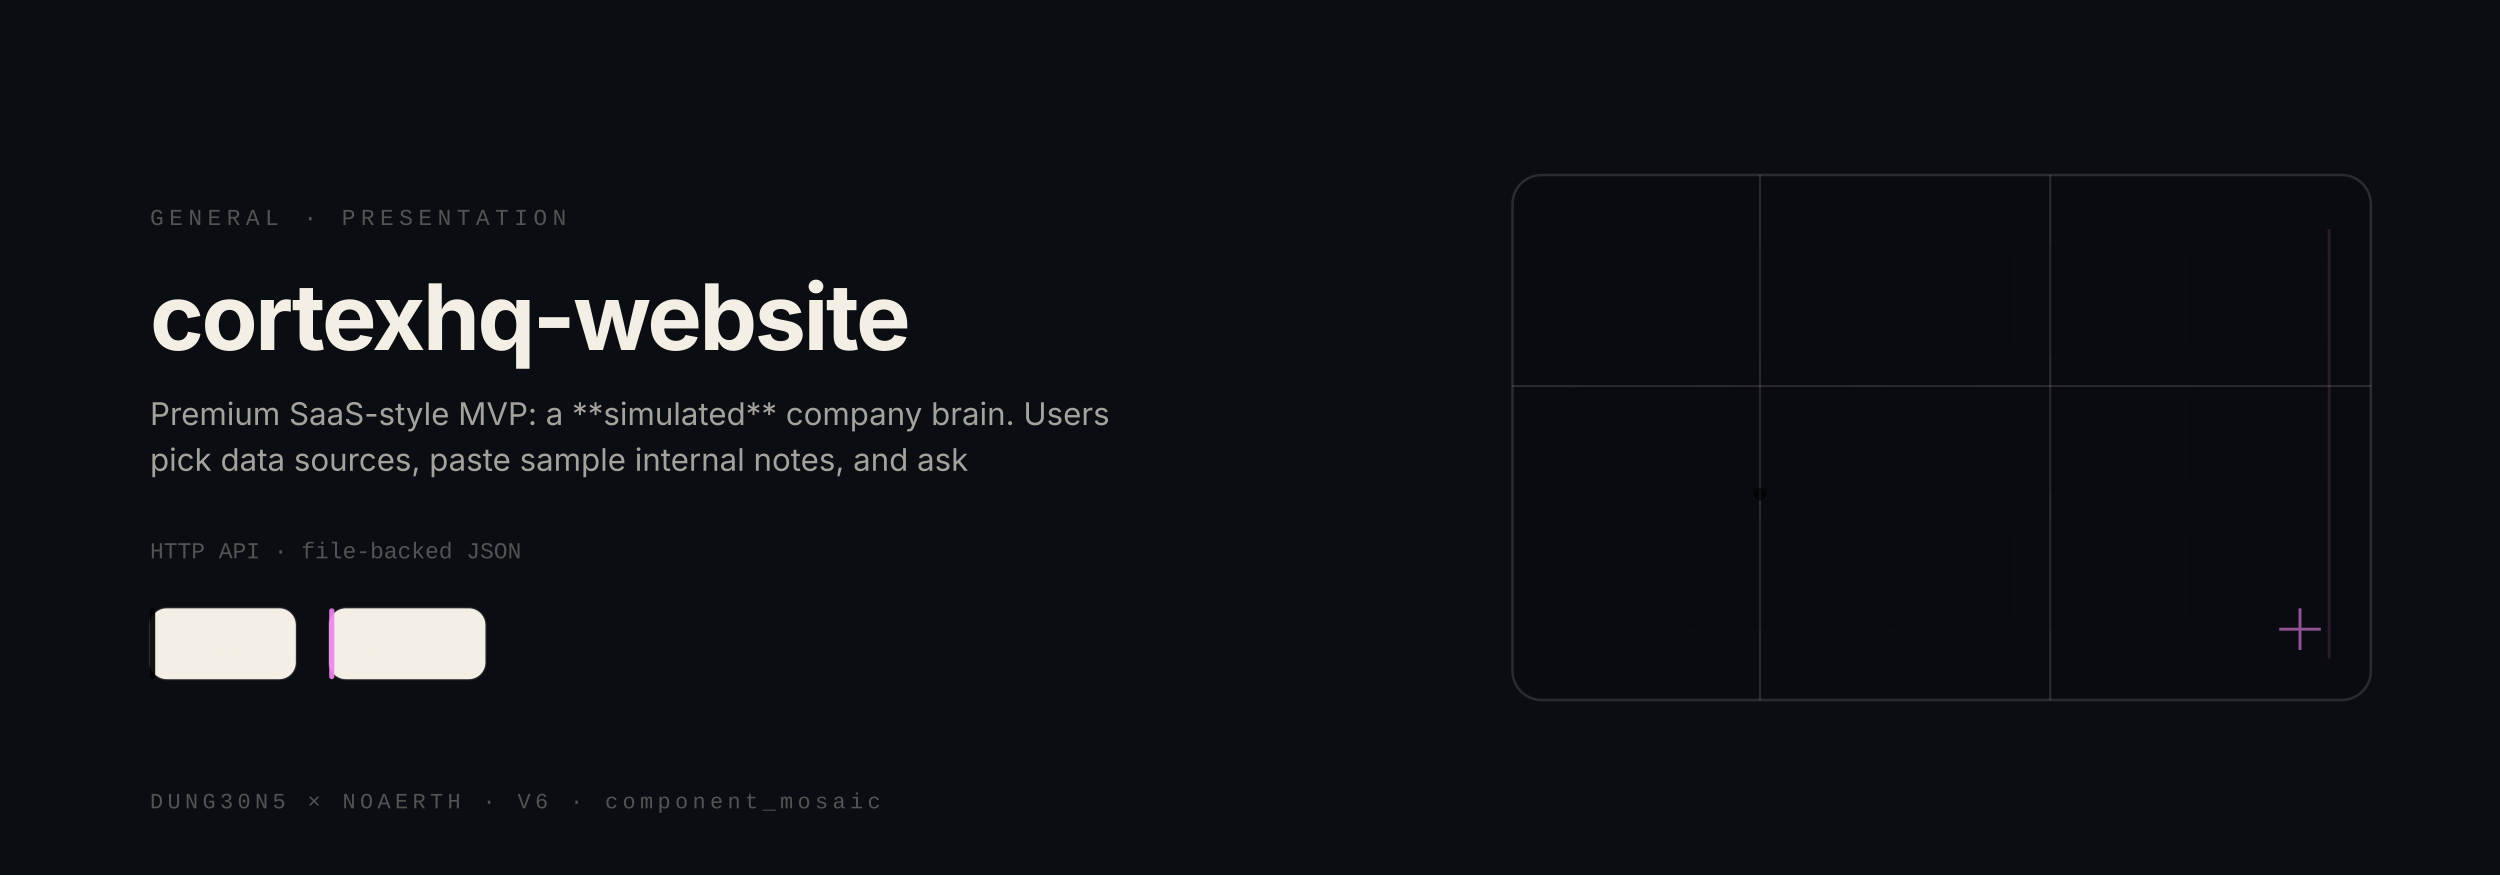
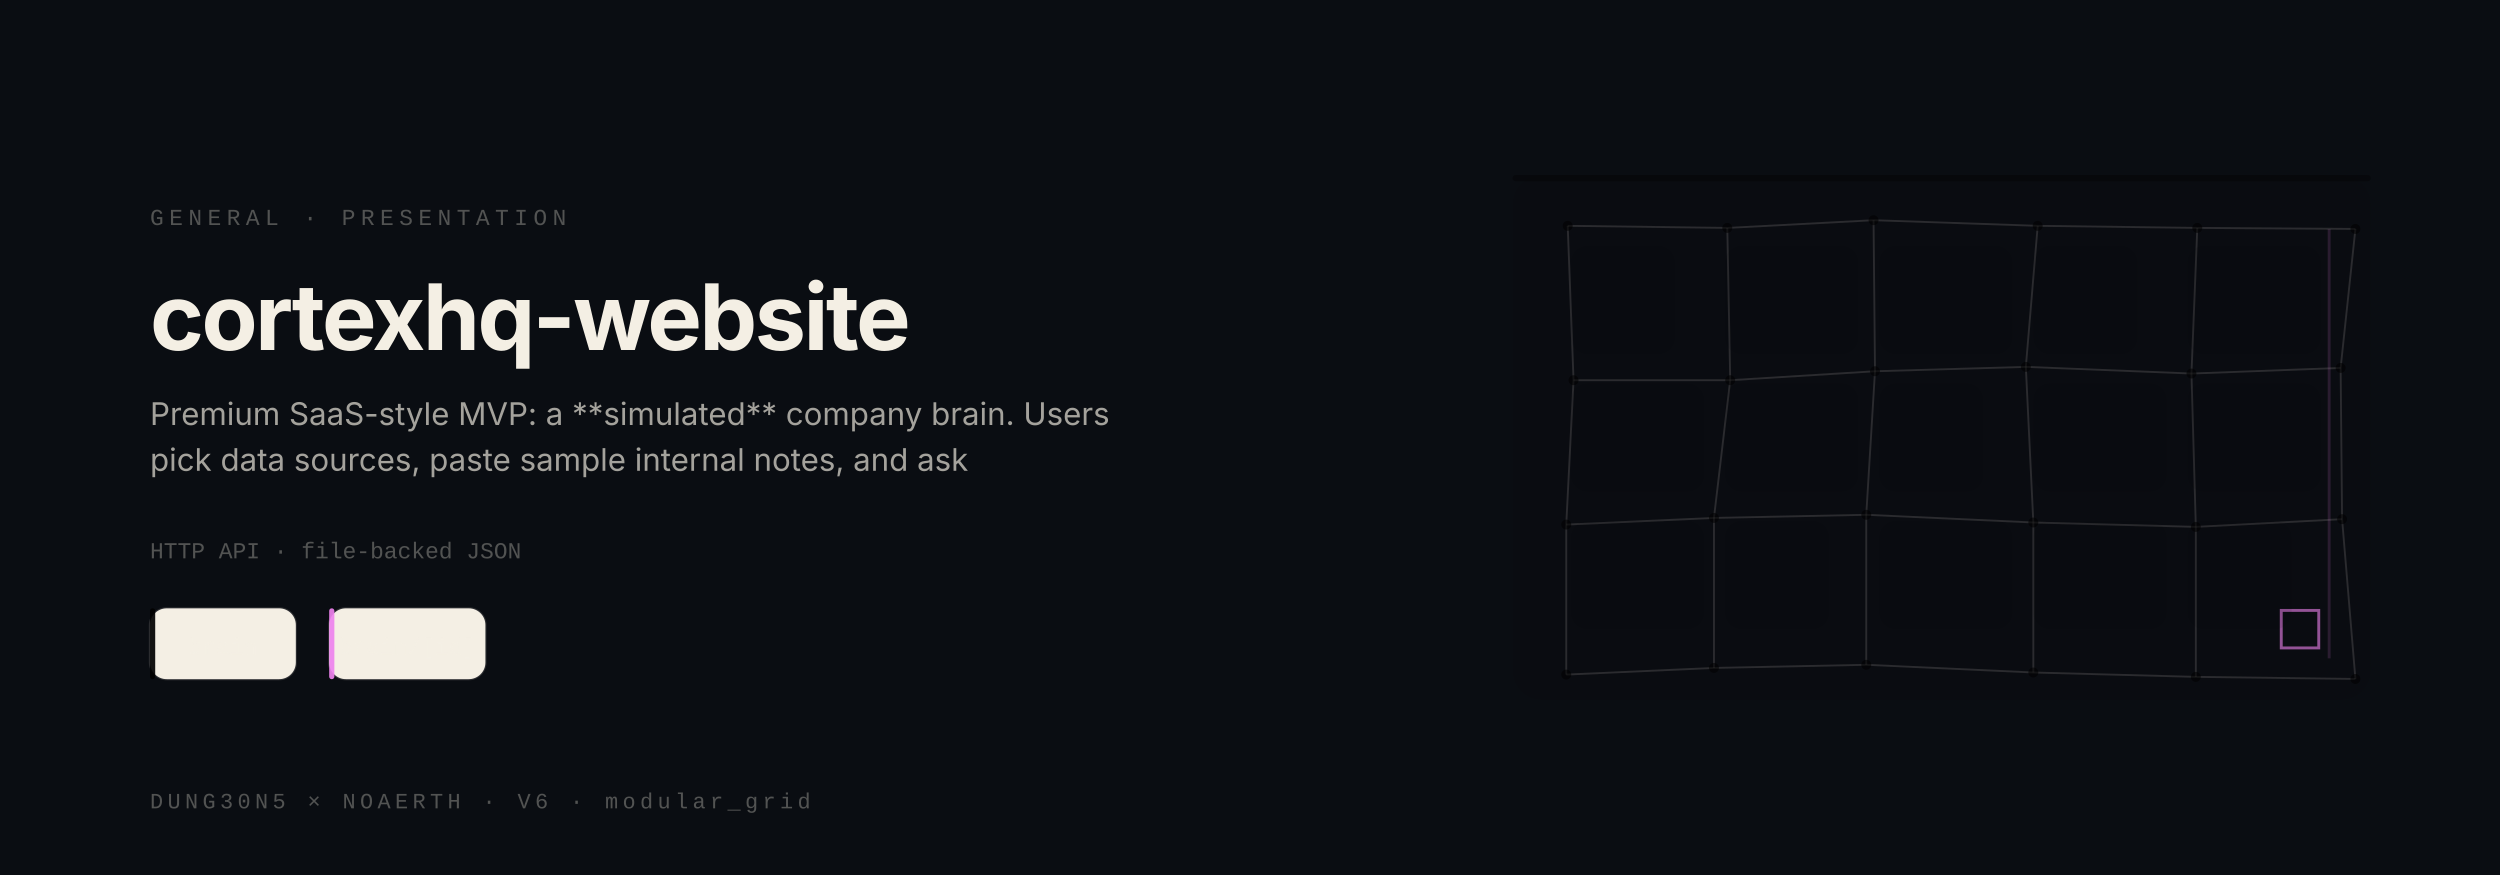
<svg xmlns="http://www.w3.org/2000/svg" viewBox="0 0 1200 420" width="1200" height="420" role="img" aria-label="cortexhq-website: a composed grid assembles and a sweep resolves it">
  <rect width="1200" height="420" fill="#0a0d12" />
  <text x="72" y="108" font-family="ui-monospace, SFMono-Regular, Menlo, Monaco, Consolas, 'Liberation Mono', monospace" font-size="11" letter-spacing="2.6" fill="#f4efe44f">GENERAL · PRESENTATION</text>
  <text x="72" y="168" font-family="-apple-system, BlinkMacSystemFont, 'Segoe UI', Inter, Helvetica, Arial, sans-serif" font-size="44" font-weight="660" letter-spacing="-1.2" fill="#f4efe4">cortexhq-website</text>
  <text x="72" y="204" font-family="-apple-system, BlinkMacSystemFont, 'Segoe UI', Inter, Helvetica, Arial, sans-serif" font-size="15" fill="#f4efe4a8">Premium SaaS-style MVP: a **simulated** company brain. Users</text>
  <text x="72" y="226" font-family="-apple-system, BlinkMacSystemFont, 'Segoe UI', Inter, Helvetica, Arial, sans-serif" font-size="15" fill="#f4efe4a8">pick data sources, paste sample internal notes, and ask</text>
  <text x="72" y="268" font-family="ui-monospace, SFMono-Regular, Menlo, Monaco, Consolas, 'Liberation Mono', monospace" font-size="11" fill="#f4efe44f">HTTP API · file-backed JSON</text>
  <rect x="72.0" y="292.0" width="70.0" height="34.0" rx="8" fill="#f4efe4" stroke="#f4efe424" stroke-width="1.1" />
  <rect x="72.0" y="292.0" width="2.5" height="34.0" rx="1.2" fill="mint" opacity="0.92" />
  <text x="107.0" y="314" font-family="ui-monospace, SFMono-Regular, Menlo, Monaco, Consolas, 'Liberation Mono', monospace" font-size="11" fill="#f4efe4" fill-opacity="0.82" text-anchor="middle">brain</text>
  <rect x="158.0" y="292.0" width="75.0" height="34.0" rx="8" fill="#f4efe4" stroke="#f4efe424" stroke-width="1.1" />
  <rect x="158.0" y="292.0" width="2.5" height="34.0" rx="1.2" fill="violet" opacity="0.92" />
  <text x="195.5" y="314" font-family="ui-monospace, SFMono-Regular, Menlo, Monaco, Consolas, 'Liberation Mono', monospace" font-size="11" fill="#f4efe4" fill-opacity="0.82" text-anchor="middle">brain/[id]</text>
-   <rect x="726.0" y="84.0" width="412.0" height="252.0" rx="14" fill="mint" fill-opacity="0.12" />
+   <rect x="726.0" y="84.0" width="412.0" height="252.0" rx="14" fill="mint" fill-opacity="0.04" />
  <rect x="729.0" y="87.0" width="406.0" height="246.0" rx="12" fill="none" stroke="mint" stroke-width="1" stroke-opacity="0.18" />
-   <rect x="726.0" y="84.0" width="412.0" height="252.0" rx="14" fill="none" stroke="#f4efe424" stroke-width="1.2" />
-   <line x1="844.8" y1="84.0" x2="844.8" y2="336.0" stroke="#f4efe424" stroke-width="1" />
-   <line x1="984.1" y1="84.0" x2="984.1" y2="336.0" stroke="#f4efe424" stroke-width="1" />
-   <line x1="726.0" y1="185.3" x2="1138.0" y2="185.3" stroke="#f4efe424" stroke-width="1" />
-   <circle cx="844.8" cy="237.3" r="3" fill="mint" opacity="0.55" />
-   <rect x="734.0" y="92.0" width="396.0" height="236.0" rx="12" fill="none" stroke="mint" stroke-width="1" stroke-opacity="0.22" />
-   <path d="M1094.0 302.0 h20 M1104.0 292.0 v20" stroke="violet" stroke-width="1.4" opacity="0.6" />
+   <line x1="752.5" y1="108.4" x2="829.1" y2="109.4" stroke="#f4efe424" stroke-width="0.9" />
+   <line x1="752.5" y1="108.4" x2="755.3" y2="182.5" stroke="#f4efe424" stroke-width="0.9" />
+   <line x1="829.1" y1="109.4" x2="899.3" y2="105.7" stroke="#f4efe424" stroke-width="0.9" />
+   <line x1="829.1" y1="109.4" x2="830.5" y2="182.5" stroke="#f4efe424" stroke-width="0.9" />
+   <line x1="899.3" y1="105.7" x2="978.1" y2="108.4" stroke="#f4efe424" stroke-width="0.9" />
+   <line x1="899.3" y1="105.7" x2="900.0" y2="178.2" stroke="#f4efe424" stroke-width="0.9" />
+   <line x1="978.1" y1="108.4" x2="1054.7" y2="109.4" stroke="#f4efe424" stroke-width="0.9" />
+   <line x1="978.1" y1="108.4" x2="972.4" y2="176.1" stroke="#f4efe424" stroke-width="0.9" />
+   <line x1="1054.7" y1="109.4" x2="1130.6" y2="109.9" stroke="#f4efe424" stroke-width="0.9" />
+   <line x1="1054.7" y1="109.4" x2="1051.9" y2="179.3" stroke="#f4efe424" stroke-width="0.9" />
+   <line x1="1130.6" y1="109.9" x2="1123.5" y2="176.6" stroke="#f4efe424" stroke-width="0.9" />
+   <line x1="755.3" y1="182.5" x2="830.5" y2="182.5" stroke="#f4efe424" stroke-width="0.9" />
+   <line x1="755.3" y1="182.5" x2="751.8" y2="251.8" stroke="#f4efe424" stroke-width="0.9" />
+   <line x1="830.5" y1="182.5" x2="900.0" y2="178.2" stroke="#f4efe424" stroke-width="0.9" />
+   <line x1="830.5" y1="182.5" x2="822.7" y2="248.6" stroke="#f4efe424" stroke-width="0.9" />
+   <line x1="900.0" y1="178.2" x2="972.4" y2="176.1" stroke="#f4efe424" stroke-width="0.9" />
+   <line x1="900.0" y1="178.2" x2="895.8" y2="247.1" stroke="#f4efe424" stroke-width="0.9" />
+   <line x1="972.4" y1="176.1" x2="1051.9" y2="179.3" stroke="#f4efe424" stroke-width="0.9" />
+   <line x1="972.4" y1="176.1" x2="976.0" y2="250.8" stroke="#f4efe424" stroke-width="0.9" />
+   <line x1="1051.9" y1="179.3" x2="1123.5" y2="176.6" stroke="#f4efe424" stroke-width="0.9" />
+   <line x1="1051.9" y1="179.3" x2="1054.0" y2="252.9" stroke="#f4efe424" stroke-width="0.9" />
+   <line x1="1123.5" y1="176.6" x2="1124.2" y2="249.2" stroke="#f4efe424" stroke-width="0.9" />
+   <line x1="751.8" y1="251.8" x2="822.7" y2="248.6" stroke="#f4efe424" stroke-width="0.9" />
+   <line x1="751.8" y1="251.8" x2="751.8" y2="323.8" stroke="#f4efe424" stroke-width="0.9" />
+   <line x1="822.7" y1="248.6" x2="895.8" y2="247.1" stroke="#f4efe424" stroke-width="0.9" />
+   <line x1="822.7" y1="248.6" x2="822.7" y2="320.6" stroke="#f4efe424" stroke-width="0.9" />
+   <line x1="895.8" y1="247.1" x2="976.0" y2="250.8" stroke="#f4efe424" stroke-width="0.9" />
+   <line x1="895.8" y1="247.1" x2="895.8" y2="319.1" stroke="#f4efe424" stroke-width="0.9" />
+   <line x1="976.0" y1="250.8" x2="1054.0" y2="252.9" stroke="#f4efe424" stroke-width="0.9" />
+   <line x1="976.0" y1="250.8" x2="976.0" y2="322.8" stroke="#f4efe424" stroke-width="0.9" />
+   <line x1="1054.0" y1="252.9" x2="1124.2" y2="249.2" stroke="#f4efe424" stroke-width="0.9" />
+   <line x1="1054.0" y1="252.9" x2="1054.0" y2="324.9" stroke="#f4efe424" stroke-width="0.9" />
+   <line x1="1124.2" y1="249.2" x2="1130.6" y2="325.9" stroke="#f4efe424" stroke-width="0.9" />
+   <line x1="751.8" y1="323.8" x2="822.7" y2="320.6" stroke="#f4efe424" stroke-width="0.9" />
+   <line x1="822.7" y1="320.6" x2="895.8" y2="319.1" stroke="#f4efe424" stroke-width="0.9" />
+   <line x1="895.8" y1="319.1" x2="976.0" y2="322.8" stroke="#f4efe424" stroke-width="0.9" />
+   <line x1="976.0" y1="322.8" x2="1054.0" y2="324.9" stroke="#f4efe424" stroke-width="0.9" />
+   <line x1="1054.0" y1="324.9" x2="1130.6" y2="325.9" stroke="#f4efe424" stroke-width="0.9" />
+   <circle cx="752.5" cy="108.4" r="2.4" fill="mint" opacity="0.55" />
+   <circle cx="829.1" cy="109.4" r="2.4" fill="mint" opacity="0.55" />
+   <circle cx="899.3" cy="105.7" r="2.4" fill="mint" opacity="0.55" />
+   <circle cx="978.1" cy="108.4" r="2.4" fill="mint" opacity="0.55" />
+   <circle cx="1054.7" cy="109.4" r="2.4" fill="mint" opacity="0.55" />
+   <circle cx="1130.6" cy="109.9" r="2.4" fill="mint" opacity="0.55" />
+   <circle cx="755.3" cy="182.5" r="2.4" fill="mint" opacity="0.55" />
+   <circle cx="830.5" cy="182.5" r="2.4" fill="mint" opacity="0.55" />
+   <circle cx="900.0" cy="178.2" r="2.4" fill="mint" opacity="0.55" />
+   <circle cx="972.4" cy="176.1" r="2.4" fill="mint" opacity="0.55" />
+   <circle cx="1051.9" cy="179.3" r="2.4" fill="mint" opacity="0.55" />
+   <circle cx="1123.5" cy="176.6" r="2.4" fill="mint" opacity="0.55" />
+   <circle cx="751.8" cy="251.8" r="2.4" fill="mint" opacity="0.55" />
+   <circle cx="822.7" cy="248.6" r="2.4" fill="mint" opacity="0.55" />
+   <circle cx="895.8" cy="247.1" r="2.4" fill="mint" opacity="0.55" />
+   <circle cx="976.0" cy="250.8" r="2.4" fill="mint" opacity="0.55" />
+   <circle cx="1054.0" cy="252.9" r="2.4" fill="mint" opacity="0.55" />
+   <circle cx="1124.2" cy="249.2" r="2.4" fill="mint" opacity="0.55" />
+   <circle cx="751.8" cy="323.8" r="2.4" fill="mint" opacity="0.55" />
+   <circle cx="822.7" cy="320.6" r="2.4" fill="mint" opacity="0.55" />
+   <circle cx="895.8" cy="319.1" r="2.4" fill="mint" opacity="0.55" />
+   <circle cx="976.0" cy="322.8" r="2.4" fill="mint" opacity="0.55" />
+   <circle cx="1054.0" cy="324.9" r="2.4" fill="mint" opacity="0.55" />
+   <circle cx="1130.6" cy="325.9" r="2.4" fill="mint" opacity="0.55" />
+   <rect x="726.0" y="84.0" width="412.0" height="3" rx="1.5" fill="mint" opacity="0.35" />
+   <path d="M1095.0 293.0 h18 v18 h-18 z" fill="none" stroke="violet" stroke-width="1.4" opacity="0.6" />
  <rect x="754" y="118" width="50" height="52" rx="8" fill="mint" fill-opacity="0.08" stroke="mint" stroke-width="1" stroke-opacity="0.4" opacity="0.85" />
  <rect x="828" y="118" width="64" height="52" rx="8" fill="mint" fill-opacity="0.08" stroke="mint" stroke-width="1" stroke-opacity="0.4" opacity="0.85" />
  <rect x="902" y="118" width="64" height="52" rx="8" fill="mint" fill-opacity="0.08" stroke="mint" stroke-width="1" stroke-opacity="0.4" opacity="0.85" />
  <rect x="976" y="118" width="50" height="52" rx="8" fill="mint" fill-opacity="0.08" stroke="mint" stroke-width="1" stroke-opacity="0.4" opacity="0.85" />
  <rect x="1050" y="118" width="64" height="52" rx="8" fill="mint" fill-opacity="0.08" stroke="mint" stroke-width="1" stroke-opacity="0.4" opacity="0.85" />
  <rect x="754" y="184" width="64" height="52" rx="8" fill="mint" fill-opacity="0.08" stroke="mint" stroke-width="1" stroke-opacity="0.4" opacity="0.85" />
  <rect x="828" y="184" width="64" height="52" rx="8" fill="mint" fill-opacity="0.08" stroke="mint" stroke-width="1" stroke-opacity="0.4" opacity="0.85" />
  <rect x="902" y="184" width="50" height="52" rx="8" fill="mint" fill-opacity="0.08" stroke="mint" stroke-width="1" stroke-opacity="0.4" opacity="0.85" />
  <rect x="976" y="184" width="64" height="52" rx="8" fill="mint" fill-opacity="0.08" stroke="mint" stroke-width="1" stroke-opacity="0.4" opacity="0.85" />
  <rect x="1050" y="184" width="64" height="52" rx="8" fill="mint" fill-opacity="0.08" stroke="mint" stroke-width="1" stroke-opacity="0.4" opacity="0.85" />
  <rect x="754" y="250" width="64" height="52" rx="8" fill="mint" fill-opacity="0.08" stroke="mint" stroke-width="1" stroke-opacity="0.4" opacity="0.85" />
  <rect x="828" y="250" width="50" height="52" rx="8" fill="mint" fill-opacity="0.08" stroke="mint" stroke-width="1" stroke-opacity="0.4" opacity="0.85" />
  <rect x="902" y="250" width="64" height="52" rx="8" fill="mint" fill-opacity="0.08" stroke="mint" stroke-width="1" stroke-opacity="0.4" opacity="0.85" />
  <rect x="976" y="250" width="64" height="52" rx="8" fill="mint" fill-opacity="0.08" stroke="mint" stroke-width="1" stroke-opacity="0.4" opacity="0.85" />
  <rect x="1050" y="250" width="50" height="52" rx="8" fill="mint" fill-opacity="0.08" stroke="mint" stroke-width="1" stroke-opacity="0.4" opacity="0.85" />
  <line x1="1118" y1="110" x2="1118" y2="316" stroke="violet" stroke-width="1.4" opacity="0.14" />
-   <text x="72" y="388" font-family="ui-monospace, SFMono-Regular, Menlo, Monaco, Consolas, 'Liberation Mono', monospace" font-size="10.5" letter-spacing="2.1" fill="#f4efe44f">DUNG30N5 × NOAERTH · V6 · component_mosaic</text>
+   <text x="72" y="388" font-family="ui-monospace, SFMono-Regular, Menlo, Monaco, Consolas, 'Liberation Mono', monospace" font-size="10.5" letter-spacing="2.1" fill="#f4efe44f">DUNG30N5 × NOAERTH · V6 · modular_grid</text>
</svg>
